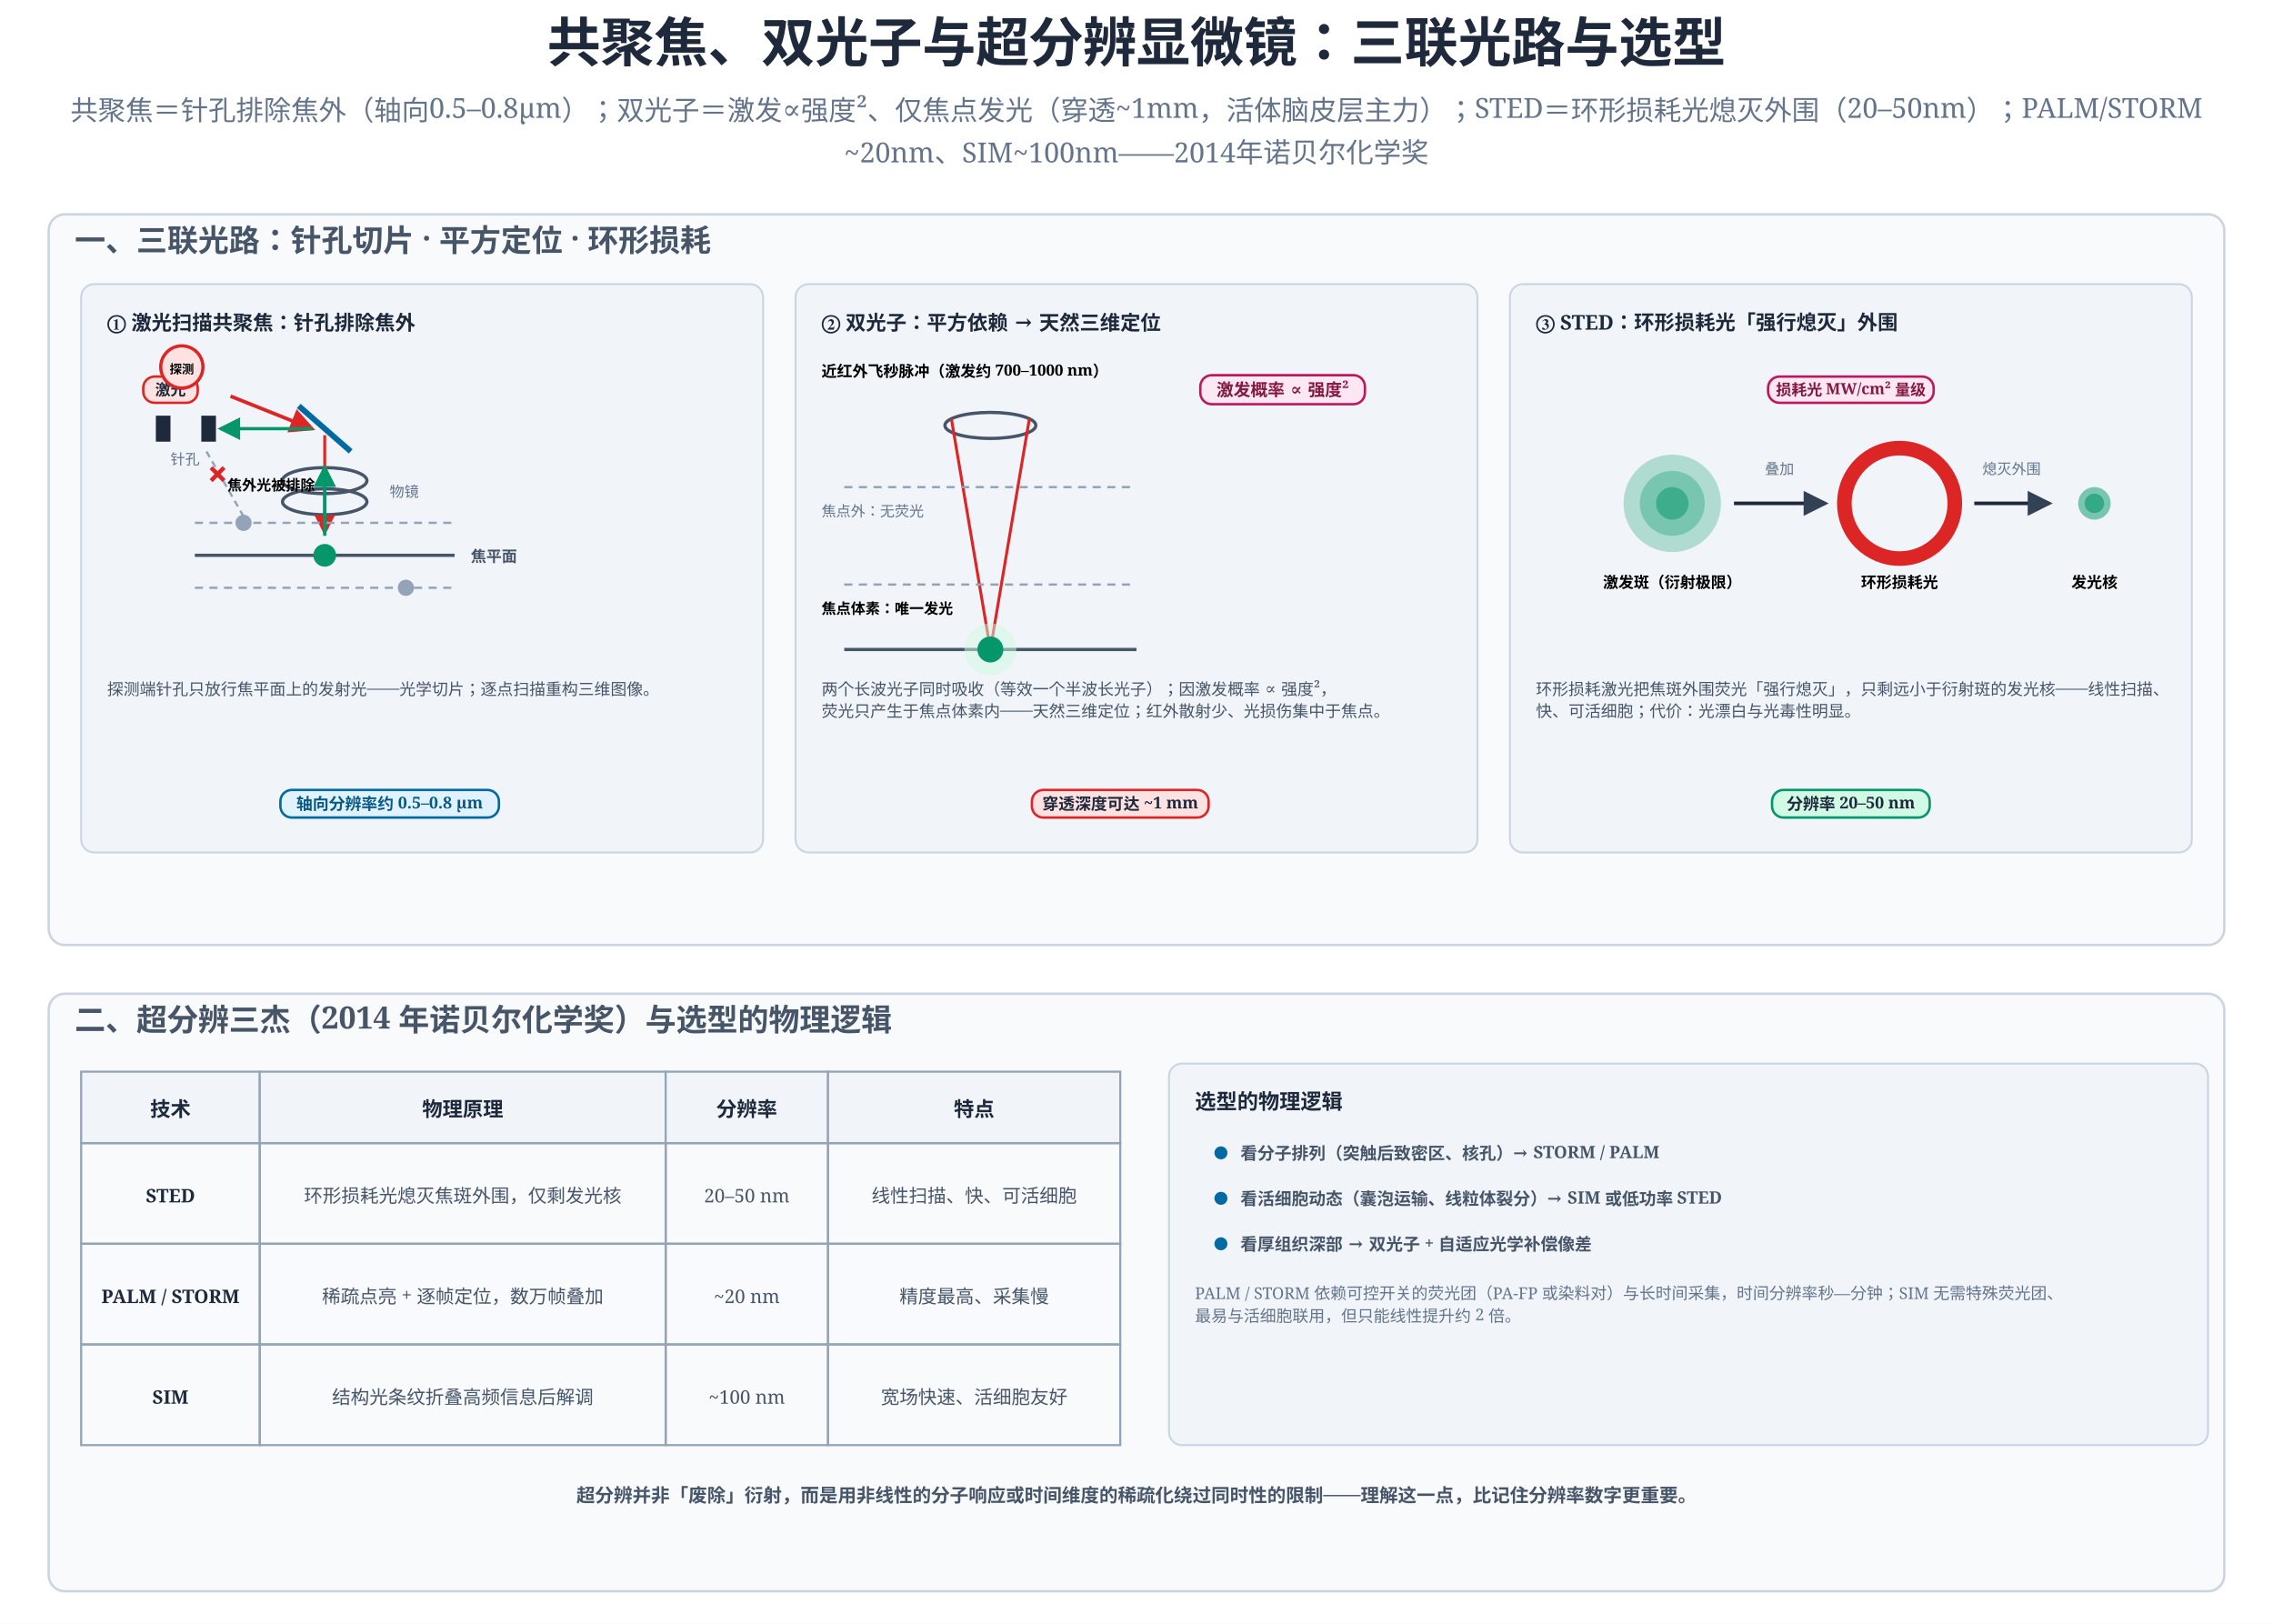
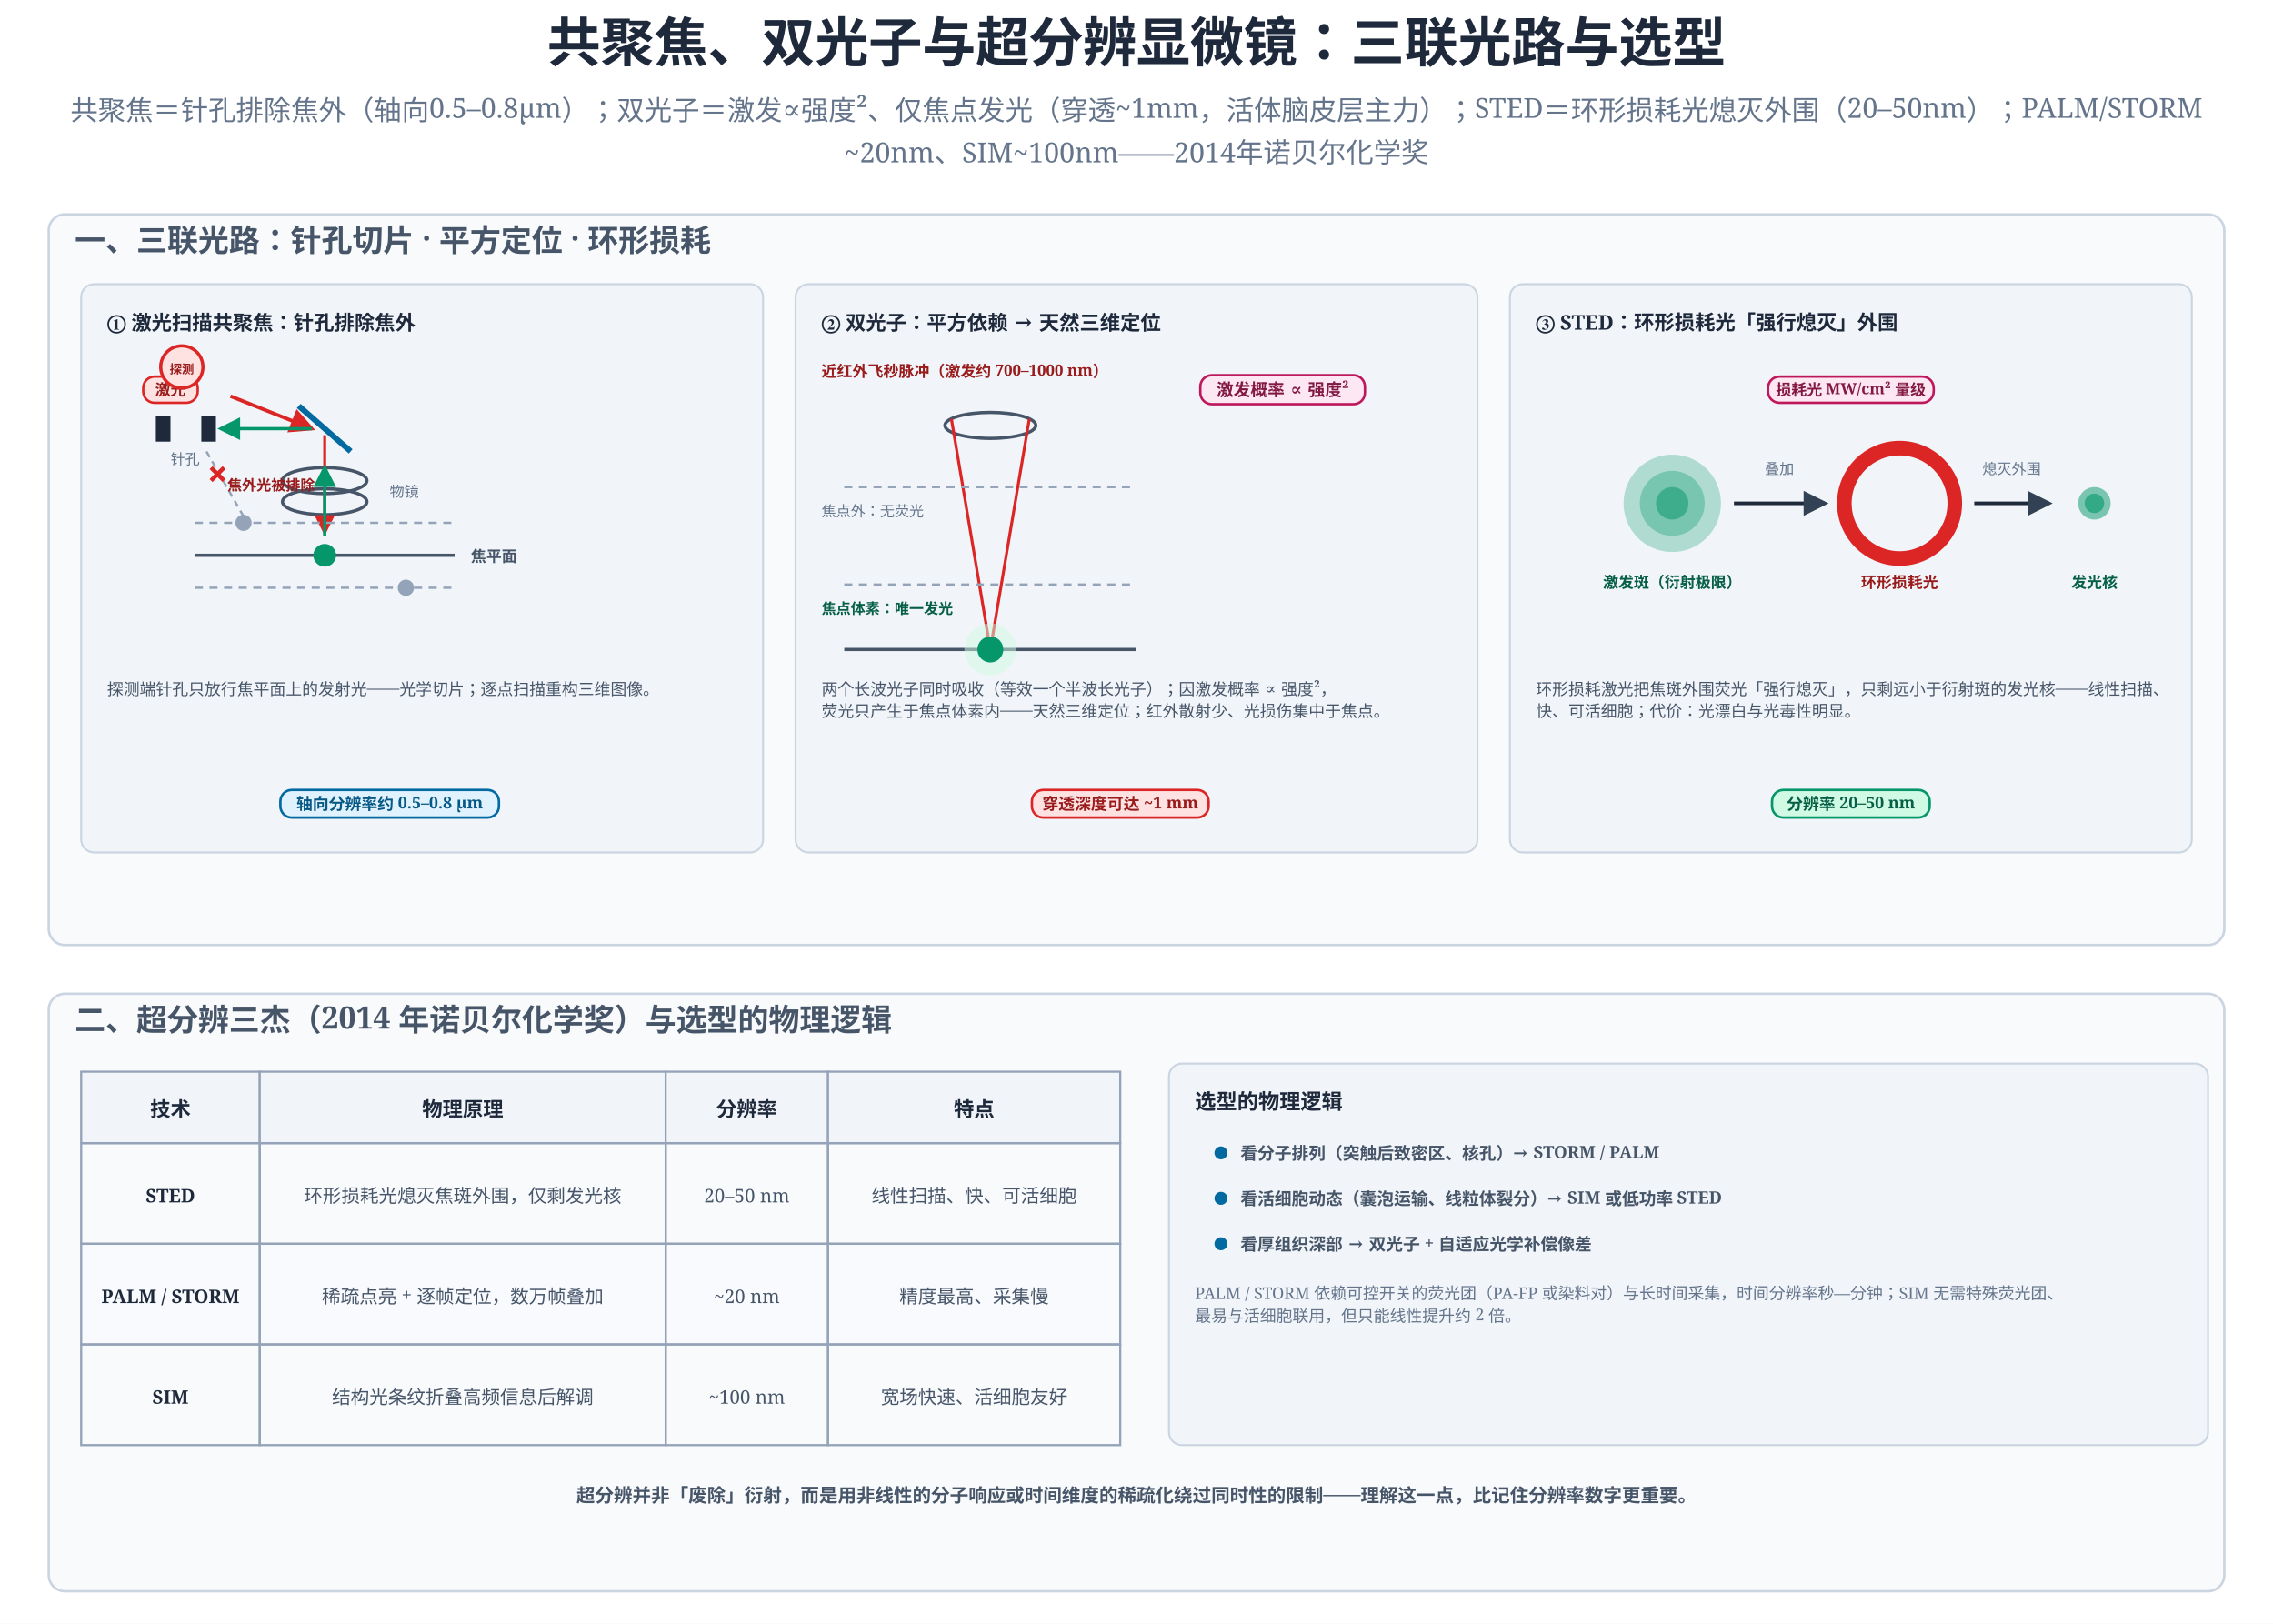
<svg xmlns="http://www.w3.org/2000/svg" width="1400" height="1000" viewBox="0 0 1400 1000" font-family="Noto Serif SC, LXGW WenKai, Songti SC, serif">
  <defs>
    <marker id="arr-ink" viewBox="0 0 10 10" refX="8.5" refY="5" markerWidth="7" markerHeight="7" orient="auto-start-reverse">
      <path d="M0,0 L10,5 L0,10 z" fill="#334155" />
    </marker>
    <marker id="arr-dna" viewBox="0 0 10 10" refX="8.5" refY="5" markerWidth="7" markerHeight="7" orient="auto-start-reverse">
      <path d="M0,0 L10,5 L0,10 z" fill="#0f766e" />
    </marker>
    <marker id="arr-rna" viewBox="0 0 10 10" refX="8.5" refY="5" markerWidth="7" markerHeight="7" orient="auto-start-reverse">
      <path d="M0,0 L10,5 L0,10 z" fill="#b45309" />
    </marker>
    <marker id="arr-pro" viewBox="0 0 10 10" refX="8.5" refY="5" markerWidth="7" markerHeight="7" orient="auto-start-reverse">
      <path d="M0,0 L10,5 L0,10 z" fill="#6d28d9" />
    </marker>
    <marker id="arr-enz" viewBox="0 0 10 10" refX="8.5" refY="5" markerWidth="7" markerHeight="7" orient="auto-start-reverse">
      <path d="M0,0 L10,5 L0,10 z" fill="#be185d" />
    </marker>
    <marker id="arr-acc" viewBox="0 0 10 10" refX="8.5" refY="5" markerWidth="7" markerHeight="7" orient="auto-start-reverse">
      <path d="M0,0 L10,5 L0,10 z" fill="#0369a1" />
    </marker>
    <marker id="arr-ok" viewBox="0 0 10 10" refX="8.5" refY="5" markerWidth="7" markerHeight="7" orient="auto-start-reverse">
      <path d="M0,0 L10,5 L0,10 z" fill="#059669" />
    </marker>
    <marker id="arr-warn" viewBox="0 0 10 10" refX="8.5" refY="5" markerWidth="7" markerHeight="7" orient="auto-start-reverse">
      <path d="M0,0 L10,5 L0,10 z" fill="#b45309" />
    </marker>
    <marker id="arr-bad" viewBox="0 0 10 10" refX="8.5" refY="5" markerWidth="7" markerHeight="7" orient="auto-start-reverse">
      <path d="M0,0 L10,5 L0,10 z" fill="#dc2626" />
    </marker>
    <marker id="arr-mute" viewBox="0 0 10 10" refX="8.5" refY="5" markerWidth="7" markerHeight="7" orient="auto-start-reverse">
      <path d="M0,0 L10,5 L0,10 z" fill="#94a3b8" />
    </marker>
  </defs>
  <rect x="0" y="0" width="1400" height="1000" fill="#ffffff" />
  <text x="700" y="38" text-anchor="middle" font-size="33" font-weight="700" fill="#1e293b">共聚焦、双光子与超分辨显微镜：三联光路与选型</text>
  <text x="700" y="74" text-anchor="middle" font-size="17" fill="#64748b">共聚焦＝针孔排除焦外（轴向0.5–0.8μm）；双光子＝激发∝强度²、仅焦点发光（穿透~1mm，活体脑皮层主力）；STED＝环形损耗光熄灭外围（20–50nm）；PALM/STORM</text>
  <text x="700" y="100" text-anchor="middle" font-size="17" fill="#64748b">~20nm、SIM~100nm——2014年诺贝尔化学奖</text>
  <rect x="30" y="132" width="1340" height="450" rx="10" fill="#f8fafc" stroke="#cbd5e1" stroke-width="1.5" />
  <text x="46" y="154.84" font-size="19" fill="#475569" font-weight="700">一、三联光路：针孔切片 · 平方定位 · 环形损耗</text>
  <rect x="50" y="175" width="420" height="350" rx="8" fill="#f1f5f9" stroke="#cbd5e1" stroke-width="1.2" />
  <text x="66" y="203" font-size="12.5" fill="#1e293b" font-weight="700">① 激光扫描共聚焦：针孔排除焦外</text>
  <rect x="88.215" y="231.925" width="33.57" height="16.15" rx="7" fill="#fee2e2" stroke="#dc2626" stroke-width="1.5" />
-   <text x="105" y="243.42" font-size="9.5" fill="#1e293b" text-anchor="middle" font-weight="700">激光</text>
+   <text x="105" y="243.42" font-size="9.5" fill="#991b1b" text-anchor="middle" font-weight="700">激光</text>
  <line x1="142" y1="244" x2="192" y2="264" stroke="#dc2626" stroke-width="2.2" marker-end="url(#arr-bad)" />
  <line x1="184" y1="250" x2="216" y2="278" stroke="#0369a1" stroke-width="3.5" />
  <ellipse cx="200" cy="296" rx="26" ry="8" fill="none" stroke="#475569" stroke-width="2" />
  <ellipse cx="200" cy="309" rx="26" ry="8" fill="none" stroke="#475569" stroke-width="2" />
  <line x1="200" y1="268" x2="200" y2="328" stroke="#dc2626" stroke-width="1.8" marker-end="url(#arr-bad)" />
  <line x1="120" y1="322" x2="280" y2="322" stroke="#94a3b8" stroke-width="1.4" stroke-dasharray="5 4" />
  <line x1="120" y1="342" x2="280" y2="342" stroke="#475569" stroke-width="2" />
  <line x1="120" y1="362" x2="280" y2="362" stroke="#94a3b8" stroke-width="1.4" stroke-dasharray="5 4" />
  <circle cx="200" cy="342" r="7" fill="#059669" />
  <circle cx="150" cy="322" r="5" fill="#94a3b8" />
  <circle cx="250" cy="362" r="5" fill="#94a3b8" />
  <text x="240" y="306" font-size="9" fill="#64748b">物镜</text>
  <text x="290" y="346" font-size="9.5" fill="#475569" font-weight="700">焦平面</text>
  <line x1="200" y1="330" x2="200" y2="288" stroke="#059669" stroke-width="2" marker-end="url(#arr-ok)" />
  <line x1="192" y1="264" x2="136" y2="264" stroke="#059669" stroke-width="2" marker-end="url(#arr-ok)" />
  <rect x="96" y="256" width="9" height="16" fill="#1e293b" />
  <rect x="124" y="256" width="9" height="16" fill="#1e293b" />
  <circle cx="112" cy="226" r="13" fill="#fee2e2" stroke="#dc2626" stroke-width="2" />
-   <text x="112" y="230" font-size="7.5" text-anchor="middle" font-weight="700">探测</text>
+   <text x="112" y="230" font-size="7.5" fill="#991b1b" text-anchor="middle" font-weight="700">探测</text>
  <text x="114" y="286" font-size="9" fill="#64748b" text-anchor="middle">针孔</text>
  <line x1="150" y1="318" x2="126" y2="276" stroke="#94a3b8" stroke-width="1.4" stroke-dasharray="4 3" />
  <line x1="138" y1="296" x2="130" y2="288" stroke="#dc2626" stroke-width="2.6" />
  <line x1="130" y1="296" x2="138" y2="288" stroke="#dc2626" stroke-width="2.6" />
-   <text x="140" y="302" font-size="9" font-weight="700">焦外光被排除</text>
+   <text x="140" y="302" font-size="9" fill="#991b1b" font-weight="700">焦外光被排除</text>
  <text x="66" y="428" font-size="10" fill="#475569">探测端针孔只放行焦平面上的发射光——光学切片；逐点扫描重构三维图像。</text>
  <rect x="172.702" y="486.5" width="134.596" height="17" rx="7" fill="#e0f2fe" stroke="#0369a1" stroke-width="1.5" />
  <text x="240" y="498.6" font-size="10" fill="#075985" text-anchor="middle" font-weight="700">轴向分辨率约 0.5–0.8 μm</text>
  <rect x="490" y="175" width="420" height="350" rx="8" fill="#f1f5f9" stroke="#cbd5e1" stroke-width="1.2" />
  <text x="506" y="203" font-size="12.5" fill="#1e293b" font-weight="700">② 双光子：平方依赖 → 天然三维定位</text>
-   <text x="506" y="232" font-size="9.5" font-weight="700">近红外飞秒脉冲（激发约 700–1000 nm）</text>
+   <text x="506" y="232" font-size="9.5" fill="#991b1b" font-weight="700">近红外飞秒脉冲（激发约 700–1000 nm）</text>
  <rect x="739.308" y="231.075" width="101.384" height="17.85" rx="7" fill="#fce7f3" stroke="#be185d" stroke-width="1.5" />
  <text x="790" y="243.78" font-size="10.5" fill="#831843" text-anchor="middle" font-weight="700">激发概率 ∝ 强度²</text>
  <ellipse cx="610" cy="262" rx="28" ry="8" fill="none" stroke="#475569" stroke-width="2" />
  <line x1="586" y1="258" x2="610" y2="400" stroke="#dc2626" stroke-width="1.8" />
  <line x1="634" y1="258" x2="610" y2="400" stroke="#dc2626" stroke-width="1.8" />
  <line x1="520" y1="300" x2="700" y2="300" stroke="#94a3b8" stroke-width="1.4" stroke-dasharray="5 4" />
  <line x1="520" y1="360" x2="700" y2="360" stroke="#94a3b8" stroke-width="1.4" stroke-dasharray="5 4" />
  <line x1="520" y1="400" x2="700" y2="400" stroke="#475569" stroke-width="2" />
  <circle cx="610" cy="400" r="16" fill="#d1fae5" fill-opacity="0.5" />
  <circle cx="610" cy="400" r="8" fill="#059669" />
  <text x="506" y="318" font-size="9" fill="#64748b">焦点外：无荧光</text>
-   <text x="506" y="378" font-size="9" font-weight="700">焦点体素：唯一发光</text>
+   <text x="506" y="378" font-size="9" fill="#065f46" font-weight="700">焦点体素：唯一发光</text>
  <text x="506" y="428" font-size="10" fill="#475569">两个长波光子同时吸收（等效一个半波长光子）；因激发概率 ∝ 强度²，</text>
  <text x="506" y="441.5" font-size="10" fill="#475569">荧光只产生于焦点体素内——天然三维定位；红外散射少、光损伤集中于焦点。</text>
  <rect x="635.577" y="486.5" width="108.846" height="17" rx="7" fill="#fee2e2" stroke="#dc2626" stroke-width="1.5" />
-   <text x="690" y="498.6" font-size="10" fill="#1e293b" text-anchor="middle" font-weight="700">穿透深度可达 ~1 mm</text>
+   <text x="690" y="498.6" font-size="10" fill="#991b1b" text-anchor="middle" font-weight="700">穿透深度可达 ~1 mm</text>
  <rect x="930" y="175" width="420" height="350" rx="8" fill="#f1f5f9" stroke="#cbd5e1" stroke-width="1.2" />
  <text x="946" y="203" font-size="12.5" fill="#1e293b" font-weight="700">③ STED：环形损耗光「强行熄灭」外围</text>
  <rect x="1088.995" y="231.925" width="102.01" height="16.15" rx="7" fill="#fce7f3" stroke="#be185d" stroke-width="1.5" />
  <text x="1140" y="243.42" font-size="9.5" fill="#831843" text-anchor="middle" font-weight="700">损耗光 MW/cm² 量级</text>
  <circle cx="1030" cy="310" r="30" fill="#059669" fill-opacity="0.28" />
  <circle cx="1030" cy="310" r="20" fill="#059669" fill-opacity="0.32" />
  <circle cx="1030" cy="310" r="10" fill="#059669" fill-opacity="0.5" />
-   <text x="1030" y="362" font-size="9.5" text-anchor="middle" font-weight="700">激发斑（衍射极限）</text>
+   <text x="1030" y="362" font-size="9.5" fill="#065f46" text-anchor="middle" font-weight="700">激发斑（衍射极限）</text>
  <circle cx="1170" cy="310" r="34" fill="none" stroke="#dc2626" stroke-width="9" />
-   <text x="1170" y="362" font-size="9.5" text-anchor="middle" font-weight="700">环形损耗光</text>
+   <text x="1170" y="362" font-size="9.5" fill="#991b1b" text-anchor="middle" font-weight="700">环形损耗光</text>
  <circle cx="1290" cy="310" r="10" fill="#059669" fill-opacity="0.5" />
  <circle cx="1290" cy="310" r="6" fill="#059669" fill-opacity="0.6" />
-   <text x="1290" y="362" font-size="9.5" text-anchor="middle" font-weight="700">发光核</text>
+   <text x="1290" y="362" font-size="9.5" fill="#065f46" text-anchor="middle" font-weight="700">发光核</text>
  <line x1="1068" y1="310" x2="1124" y2="310" stroke="#1e293b" stroke-width="2.2" marker-end="url(#arr-ink)" />
  <line x1="1216" y1="310" x2="1262" y2="310" stroke="#1e293b" stroke-width="2.2" marker-end="url(#arr-ink)" />
  <text x="1096" y="292" font-size="9" fill="#64748b" text-anchor="middle">叠加</text>
  <text x="1239" y="292" font-size="9" fill="#64748b" text-anchor="middle">熄灭外围</text>
  <text x="946" y="428" font-size="10" fill="#475569">环形损耗激光把焦斑外围荧光「强行熄灭」，只剩远小于衍射斑的发光核——线性扫描、</text>
  <text x="946" y="441.5" font-size="10" fill="#475569">快、可活细胞；代价：光漂白与光毒性明显。</text>
  <rect x="1091.448" y="486.5" width="97.104" height="17" rx="7" fill="#d1fae5" stroke="#059669" stroke-width="1.5" />
-   <text x="1140" y="498.6" font-size="10" fill="#1e293b" text-anchor="middle" font-weight="700">分辨率 20–50 nm</text>
+   <text x="1140" y="498.6" font-size="10" fill="#065f46" text-anchor="middle" font-weight="700">分辨率 20–50 nm</text>
  <rect x="30" y="612" width="1340" height="368" rx="10" fill="#f8fafc" stroke="#cbd5e1" stroke-width="1.5" />
  <text x="46" y="634.84" font-size="19" fill="#475569" font-weight="700">二、超分辨三杰（2014 年诺贝尔化学奖）与选型的物理逻辑</text>
  <rect x="50" y="660" width="110" height="44" fill="#f1f5f9" stroke="#94a3b8" stroke-width="1.3" />
  <text x="105" y="687.5" font-size="12.5" fill="#1e293b" text-anchor="middle" font-weight="700">技术</text>
  <rect x="160" y="660" width="250" height="44" fill="#f1f5f9" stroke="#94a3b8" stroke-width="1.3" />
  <text x="285" y="687.5" font-size="12.5" fill="#1e293b" text-anchor="middle" font-weight="700">物理原理</text>
  <rect x="410" y="660" width="100" height="44" fill="#f1f5f9" stroke="#94a3b8" stroke-width="1.3" />
  <text x="460" y="687.5" font-size="12.5" fill="#1e293b" text-anchor="middle" font-weight="700">分辨率</text>
  <rect x="510" y="660" width="180" height="44" fill="#f1f5f9" stroke="#94a3b8" stroke-width="1.3" />
  <text x="600" y="687.5" font-size="12.5" fill="#1e293b" text-anchor="middle" font-weight="700">特点</text>
  <rect x="50" y="704" width="110" height="62" fill="none" stroke="#94a3b8" stroke-width="1.3" />
  <text x="105" y="740.5" font-size="11.5" fill="#1e293b" text-anchor="middle" font-weight="700">STED</text>
  <rect x="160" y="704" width="250" height="62" fill="none" stroke="#94a3b8" stroke-width="1.3" />
  <text x="285" y="740.5" font-size="11.5" fill="#475569" text-anchor="middle" font-weight="500">环形损耗光熄灭焦斑外围，仅剩发光核</text>
  <rect x="410" y="704" width="100" height="62" fill="none" stroke="#94a3b8" stroke-width="1.3" />
  <text x="460" y="740.5" font-size="11.5" fill="#475569" text-anchor="middle" font-weight="500">20–50 nm</text>
  <rect x="510" y="704" width="180" height="62" fill="none" stroke="#94a3b8" stroke-width="1.3" />
  <text x="600" y="740.5" font-size="11.5" fill="#475569" text-anchor="middle" font-weight="500">线性扫描、快、可活细胞</text>
  <rect x="50" y="766" width="640" height="62" fill="#f8fafc" fill-opacity="0.85" />
  <rect x="50" y="766" width="110" height="62" fill="none" stroke="#94a3b8" stroke-width="1.3" />
  <text x="105" y="802.5" font-size="11.5" fill="#1e293b" text-anchor="middle" font-weight="700">PALM / STORM</text>
  <rect x="160" y="766" width="250" height="62" fill="none" stroke="#94a3b8" stroke-width="1.3" />
  <text x="285" y="802.5" font-size="11.5" fill="#475569" text-anchor="middle" font-weight="500">稀疏点亮 + 逐帧定位，数万帧叠加</text>
  <rect x="410" y="766" width="100" height="62" fill="none" stroke="#94a3b8" stroke-width="1.3" />
  <text x="460" y="802.5" font-size="11.5" fill="#475569" text-anchor="middle" font-weight="500">~20 nm</text>
  <rect x="510" y="766" width="180" height="62" fill="none" stroke="#94a3b8" stroke-width="1.3" />
  <text x="600" y="802.5" font-size="11.5" fill="#475569" text-anchor="middle" font-weight="500">精度最高、采集慢</text>
  <rect x="50" y="828" width="110" height="62" fill="none" stroke="#94a3b8" stroke-width="1.3" />
  <text x="105" y="864.5" font-size="11.5" fill="#1e293b" text-anchor="middle" font-weight="700">SIM</text>
  <rect x="160" y="828" width="250" height="62" fill="none" stroke="#94a3b8" stroke-width="1.3" />
  <text x="285" y="864.5" font-size="11.5" fill="#475569" text-anchor="middle" font-weight="500">结构光条纹折叠高频信息后解调</text>
  <rect x="410" y="828" width="100" height="62" fill="none" stroke="#94a3b8" stroke-width="1.3" />
  <text x="460" y="864.5" font-size="11.5" fill="#475569" text-anchor="middle" font-weight="500">~100 nm</text>
  <rect x="510" y="828" width="180" height="62" fill="none" stroke="#94a3b8" stroke-width="1.3" />
  <text x="600" y="864.5" font-size="11.5" fill="#475569" text-anchor="middle" font-weight="500">宽场快速、活细胞友好</text>
  <rect x="720" y="655" width="640" height="235" rx="8" fill="#f1f5f9" stroke="#cbd5e1" stroke-width="1.2" />
  <text x="736" y="683" font-size="13" fill="#1e293b" font-weight="700">选型的物理逻辑</text>
  <circle cx="752" cy="710" r="4" fill="#0369a1" />
  <text x="764" y="714" font-size="10.5" fill="#475569" font-weight="600">看分子排列（突触后致密区、核孔）→ STORM / PALM</text>
  <circle cx="752" cy="738" r="4" fill="#0369a1" />
  <text x="764" y="742" font-size="10.5" fill="#475569" font-weight="600">看活细胞动态（囊泡运输、线粒体裂分）→ SIM 或低功率 STED</text>
  <circle cx="752" cy="766" r="4" fill="#0369a1" />
  <text x="764" y="770" font-size="10.5" fill="#475569" font-weight="600">看厚组织深部 → 双光子 + 自适应光学补偿像差</text>
  <text x="736" y="800" font-size="10" fill="#64748b">PALM / STORM 依赖可控开关的荧光团（PA-FP 或染料对）与长时间采集，时间分辨率秒—分钟；SIM 无需特殊荧光团、</text>
  <text x="736" y="814" font-size="10" fill="#64748b">最易与活细胞联用，但只能线性提升约 2 倍。</text>
  <text x="700" y="925" font-size="11.5" fill="#475569" text-anchor="middle" font-weight="600">超分辨并非「废除」衍射，而是用非线性的分子响应或时间维度的稀疏化绕过同时性的限制——理解这一点，比记住分辨率数字更重要。</text>
</svg>
